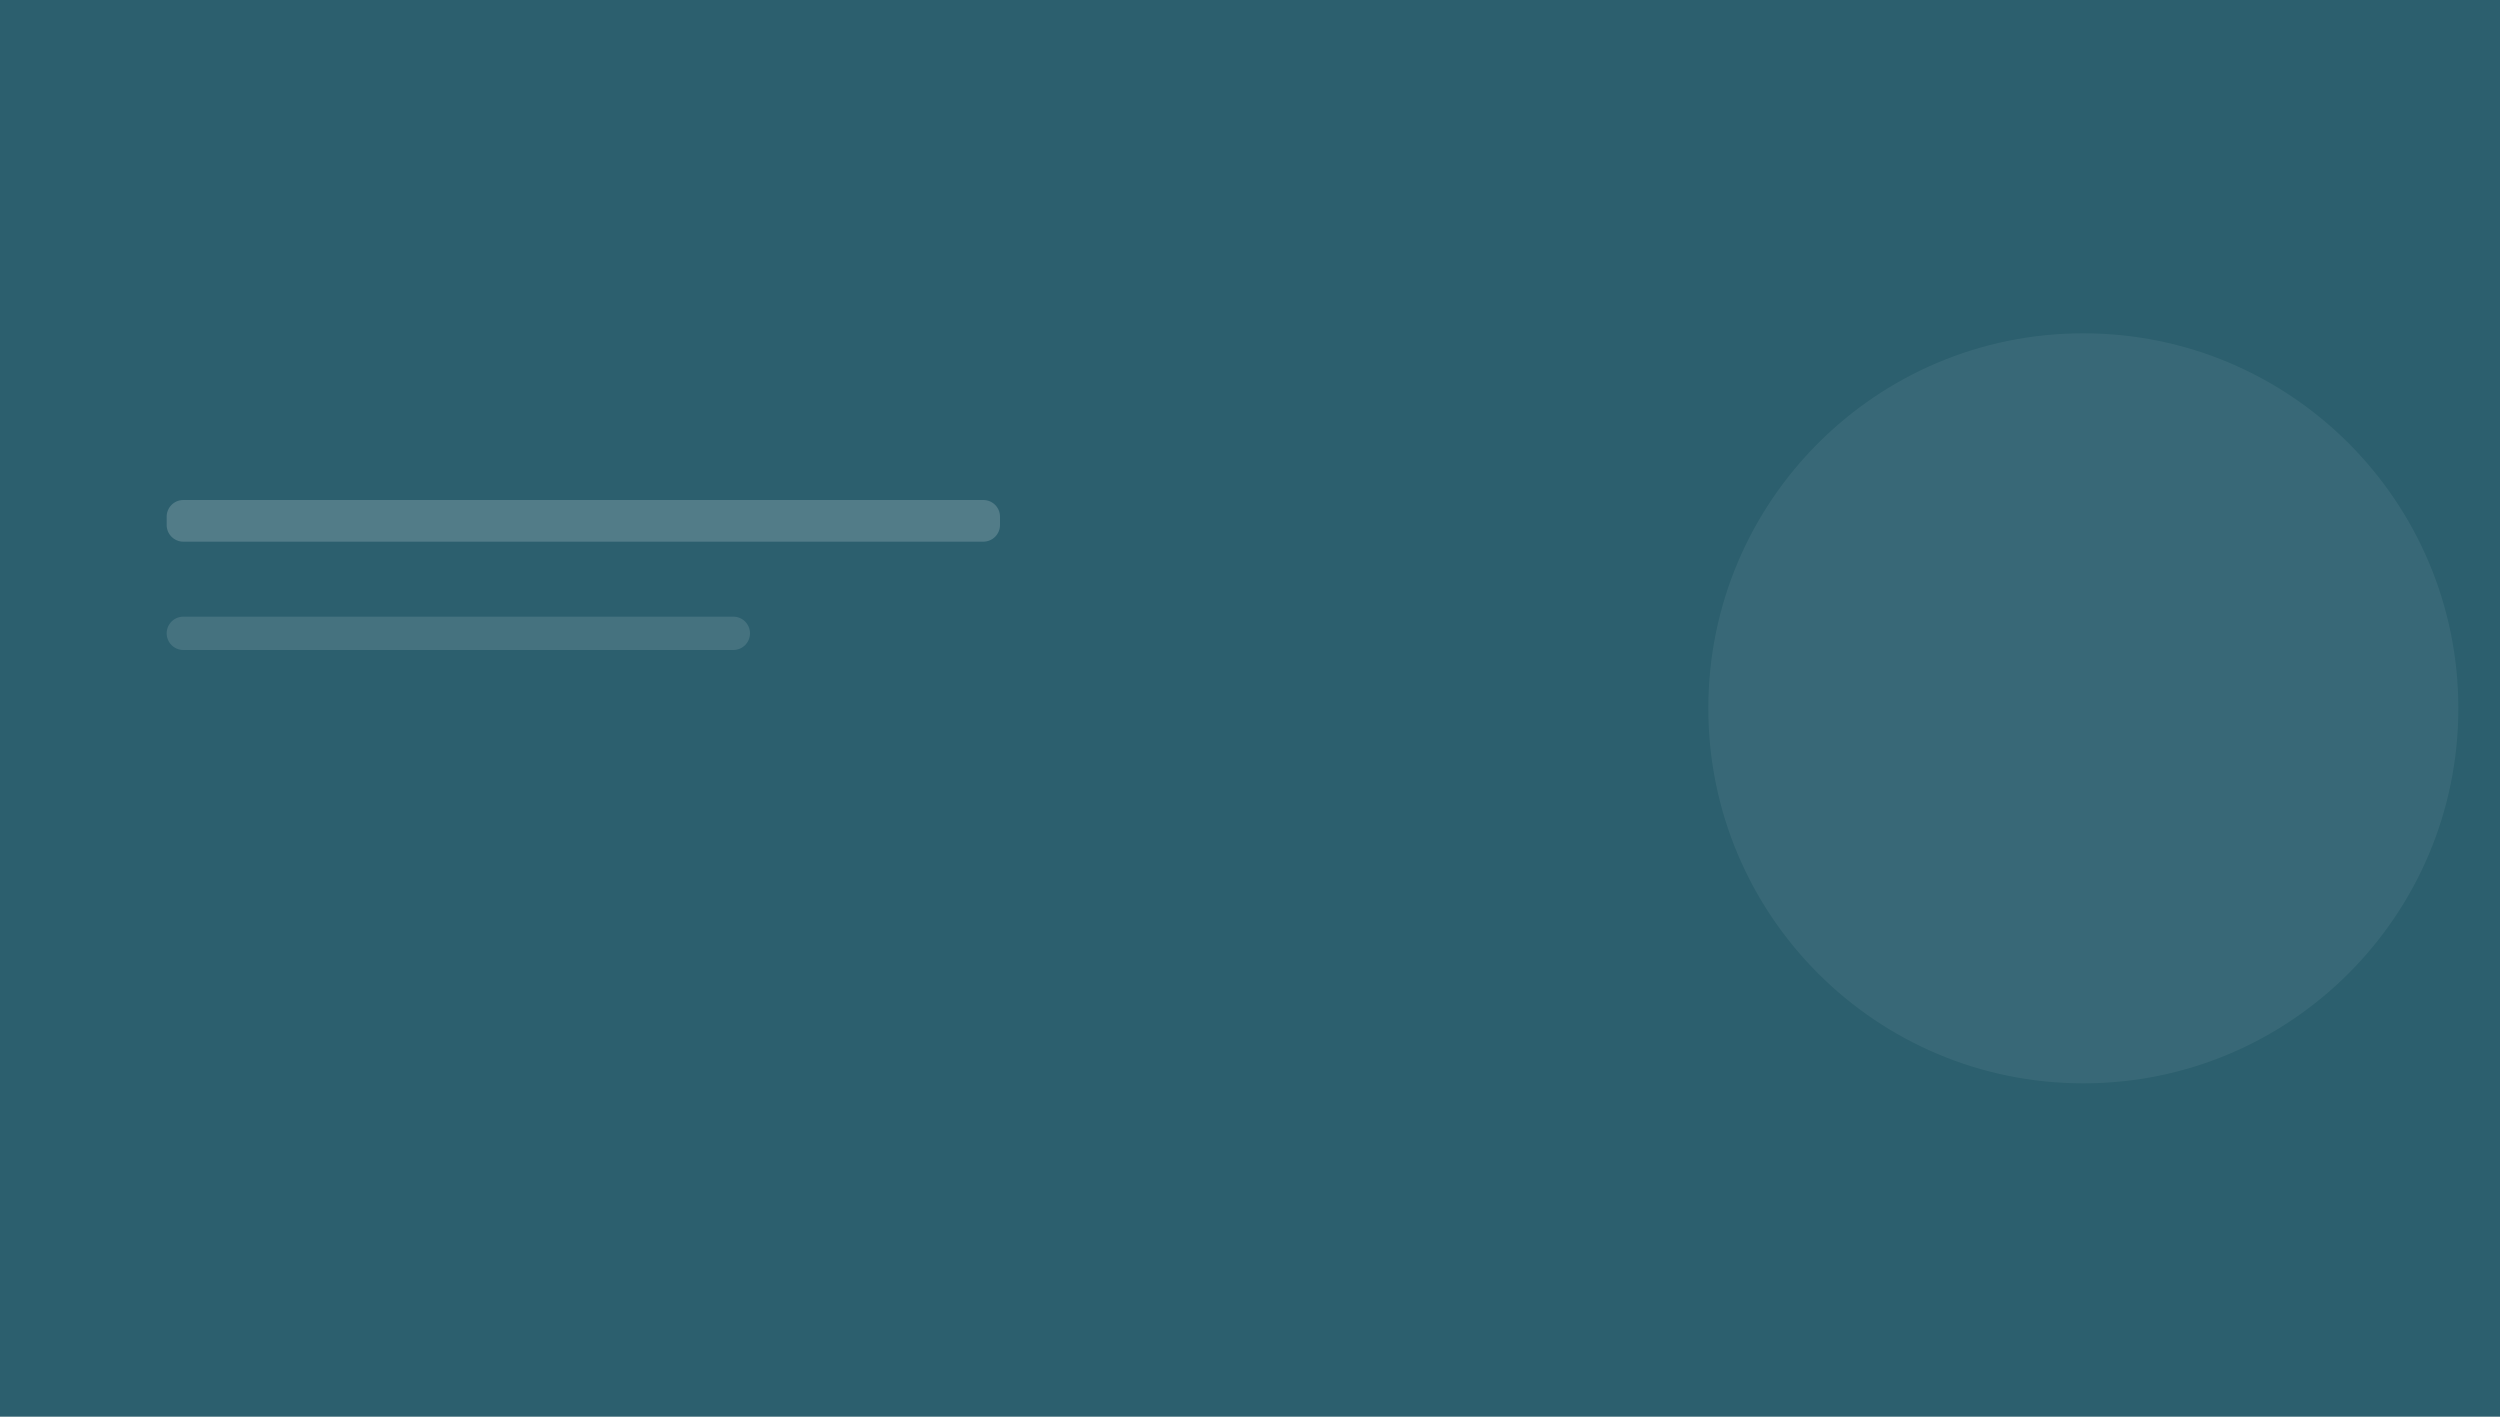
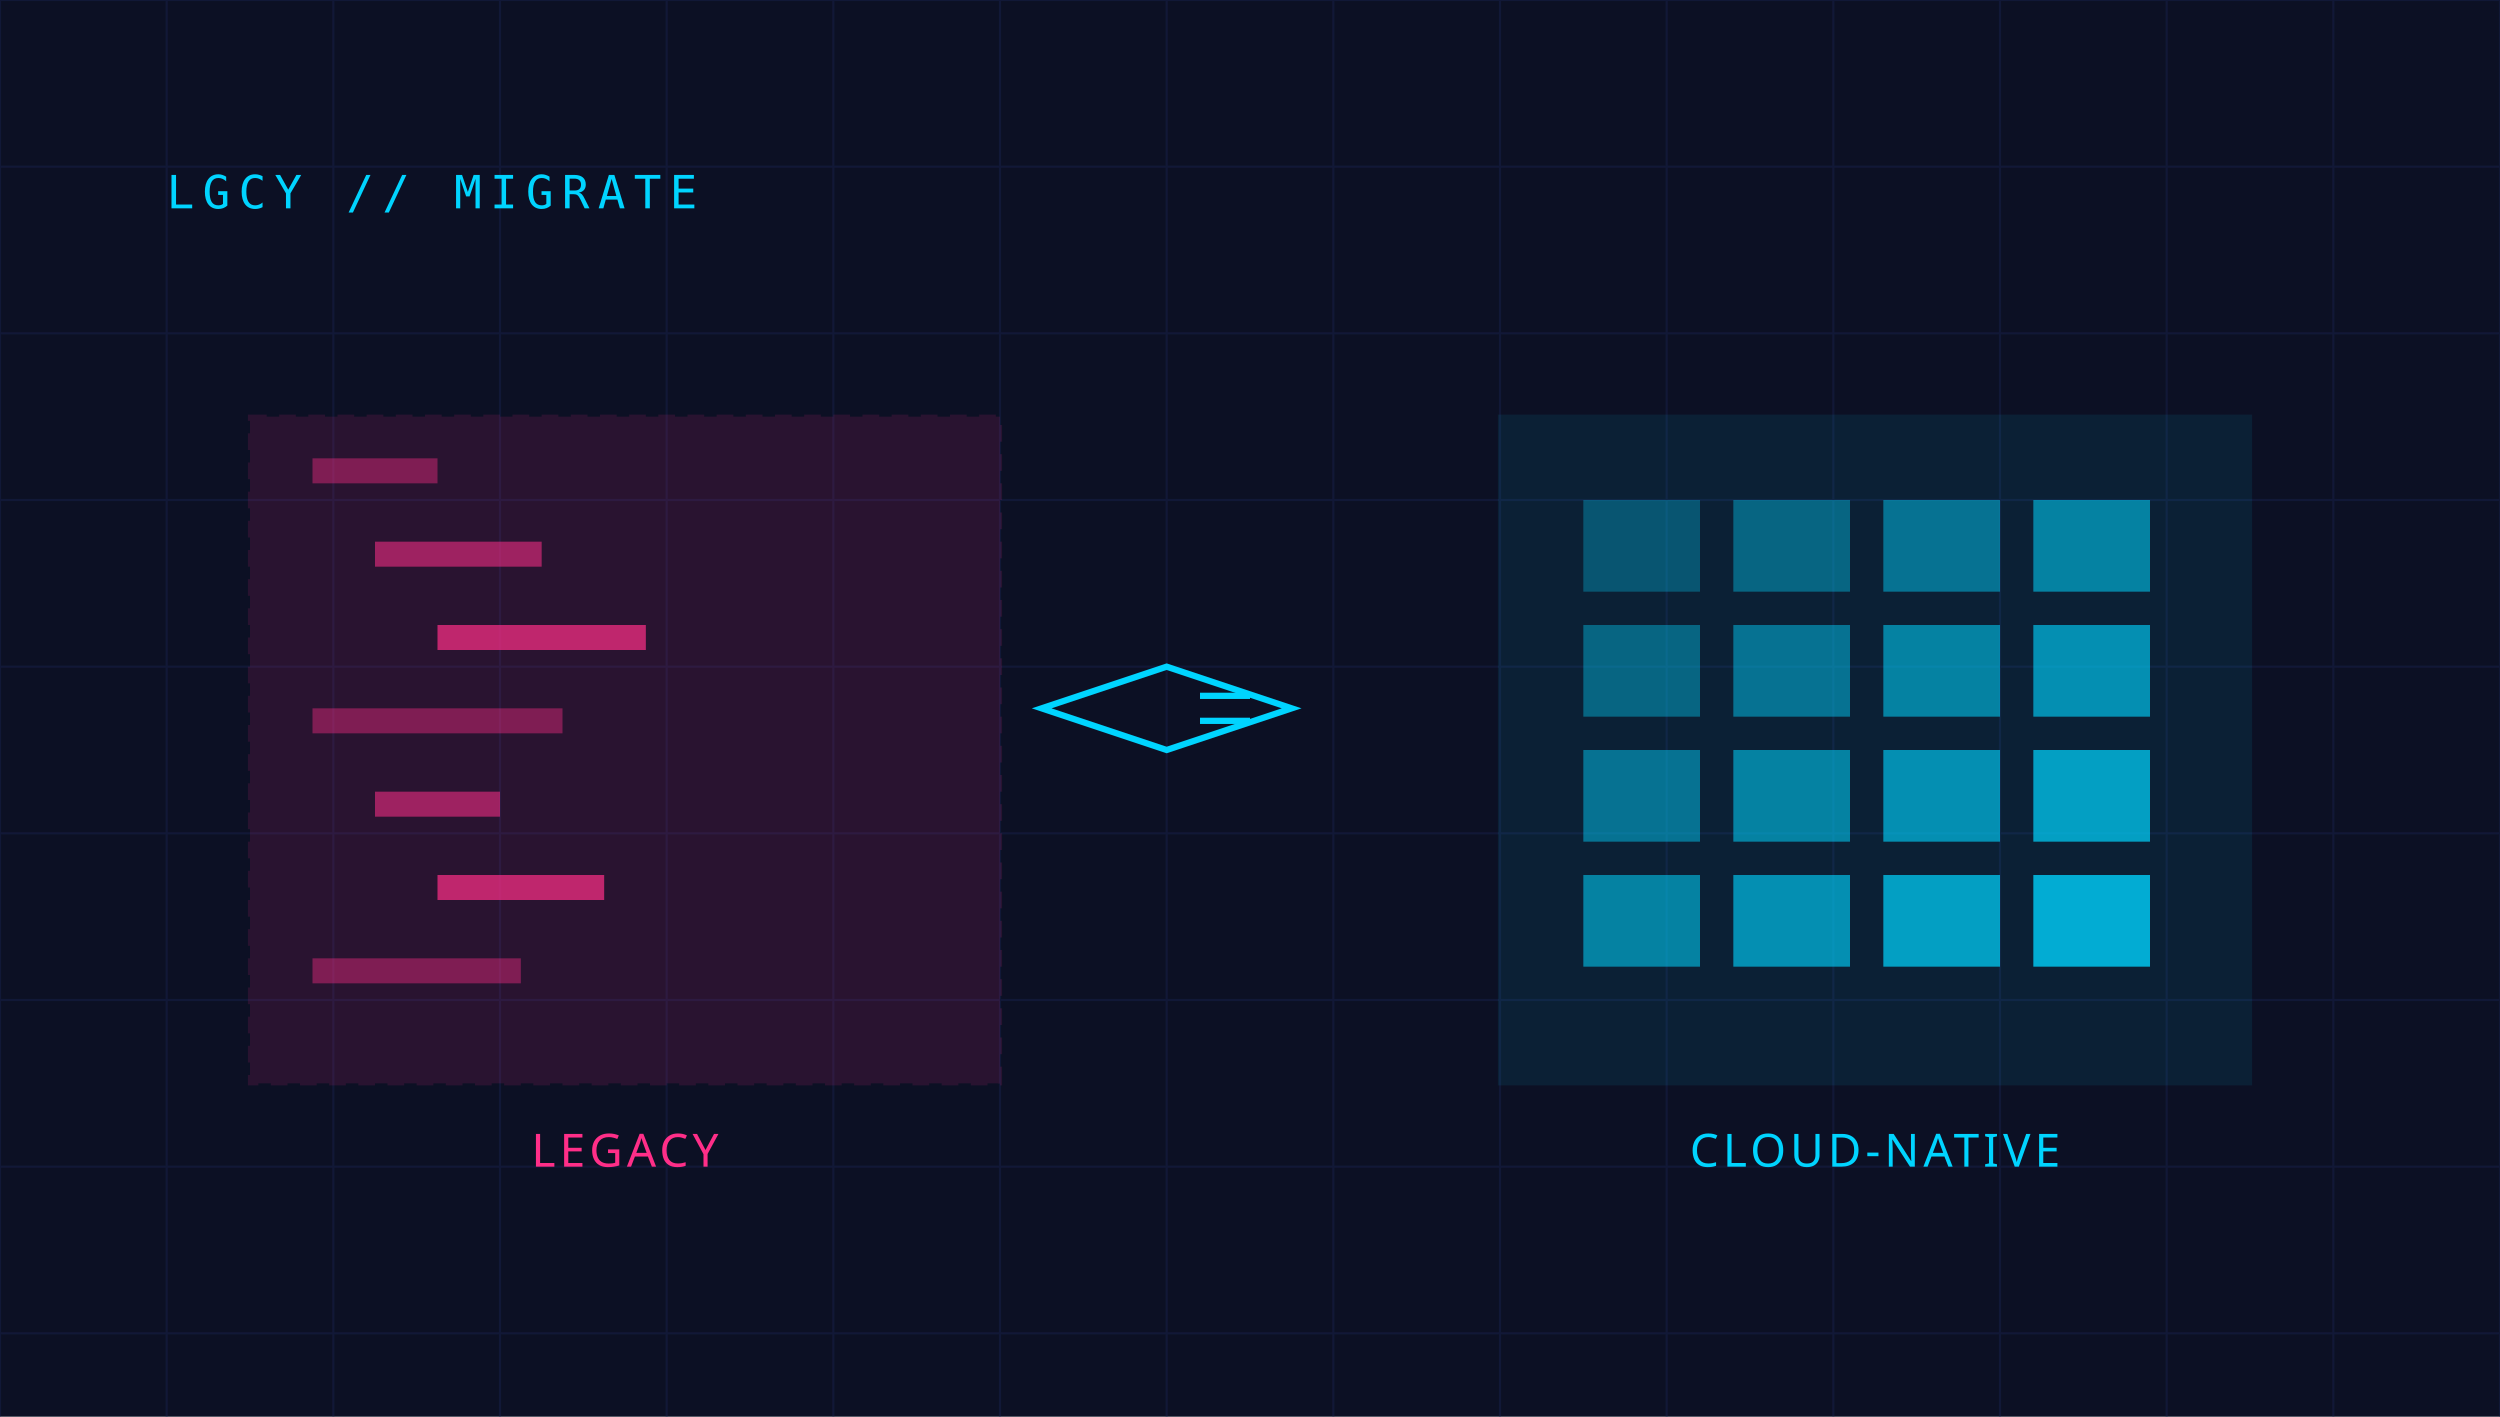
<svg xmlns="http://www.w3.org/2000/svg" width="600" height="340" viewBox="0 0 600 340">
-   <rect width="600" height="340" fill="#2c5f6e" />
-   <rect x="40" y="120" width="200" height="10" rx="4" fill="#ffffff" opacity="0.18" />
-   <rect x="40" y="148" width="140" height="8" rx="4" fill="#ffffff" opacity="0.12" />
-   <circle cx="500" cy="170" r="90" fill="#ffffff" opacity="0.06" />
+   <rect width="600" height="340" fill="#0c1024" />
+   <g stroke="#1a2452" stroke-width="0.5" opacity="0.4">
+     <line x1="0" y1="0" x2="0" y2="340" />
+     <line x1="40" y1="0" x2="40" y2="340" />
+     <line x1="80" y1="0" x2="80" y2="340" />
+     <line x1="120" y1="0" x2="120" y2="340" />
+     <line x1="160" y1="0" x2="160" y2="340" />
+     <line x1="200" y1="0" x2="200" y2="340" />
+     <line x1="240" y1="0" x2="240" y2="340" />
+     <line x1="280" y1="0" x2="280" y2="340" />
+     <line x1="320" y1="0" x2="320" y2="340" />
+     <line x1="360" y1="0" x2="360" y2="340" />
+     <line x1="400" y1="0" x2="400" y2="340" />
+     <line x1="440" y1="0" x2="440" y2="340" />
+     <line x1="480" y1="0" x2="480" y2="340" />
+     <line x1="520" y1="0" x2="520" y2="340" />
+     <line x1="560" y1="0" x2="560" y2="340" />
+     <line x1="600" y1="0" x2="600" y2="340" />
+     <line x1="0" y1="0" x2="600" y2="0" />
+     <line x1="0" y1="40" x2="600" y2="40" />
+     <line x1="0" y1="80" x2="600" y2="80" />
+     <line x1="0" y1="120" x2="600" y2="120" />
+     <line x1="0" y1="160" x2="600" y2="160" />
+     <line x1="0" y1="200" x2="600" y2="200" />
+     <line x1="0" y1="240" x2="600" y2="240" />
+     <line x1="0" y1="280" x2="600" y2="280" />
+     <line x1="0" y1="320" x2="600" y2="320" />
+     <line x1="0" y1="360" x2="600" y2="360" />
+   </g>
+   <text x="40" y="50" font-family="JetBrains Mono, monospace" font-size="11" fill="#00d4ff" letter-spacing="2">LGCY // MIGRATE</text>
+   <g>
+     <rect x="60" y="100" width="180" height="160" fill="#ff2e88" opacity="0.12" stroke="#ff2e88" stroke-width="1" stroke-dasharray="4 3" />
+     <rect x="75" y="110" width="30" height="6" fill="#ff2e88" opacity="0.4" />
+     <rect x="90" y="130" width="40" height="6" fill="#ff2e88" opacity="0.55" />
+     <rect x="105" y="150" width="50" height="6" fill="#ff2e88" opacity="0.7" />
+     <rect x="75" y="170" width="60" height="6" fill="#ff2e88" opacity="0.4" />
+     <rect x="90" y="190" width="30" height="6" fill="#ff2e88" opacity="0.55" />
+     <rect x="105" y="210" width="40" height="6" fill="#ff2e88" opacity="0.7" />
+     <rect x="75" y="230" width="50" height="6" fill="#ff2e88" opacity="0.4" />
+     <text x="150" y="280" text-anchor="middle" font-family="JetBrains Mono" font-size="11" fill="#ff2e88" letter-spacing="1">LEGACY</text>
+   </g>
+   <g transform="translate(280, 170)">
+     <path d="M 0 -10 L 30 0 L 0 10 L -30 0 Z" fill="none" stroke="#00d4ff" stroke-width="1.5" />
+     <path d="M 8 -3 L 20 -3 M 8 3 L 20 3" stroke="#00d4ff" stroke-width="1.5" />
+   </g>
+   <g>
+     <rect x="360" y="100" width="180" height="160" fill="#00d4ff" opacity="0.08" stroke="#00d4ff" stroke-width="1" />
+     <rect x="380" y="120" width="28" height="22" fill="#00d4ff" opacity="0.3" />
+     <rect x="416" y="120" width="28" height="22" fill="#00d4ff" opacity="0.38" />
+     <rect x="452" y="120" width="28" height="22" fill="#00d4ff" opacity="0.46" />
+     <rect x="488" y="120" width="28" height="22" fill="#00d4ff" opacity="0.54" />
+     <rect x="380" y="150" width="28" height="22" fill="#00d4ff" opacity="0.38" />
+     <rect x="416" y="150" width="28" height="22" fill="#00d4ff" opacity="0.46" />
+     <rect x="452" y="150" width="28" height="22" fill="#00d4ff" opacity="0.54" />
+     <rect x="488" y="150" width="28" height="22" fill="#00d4ff" opacity="0.62" />
+     <rect x="380" y="180" width="28" height="22" fill="#00d4ff" opacity="0.46" />
+     <rect x="416" y="180" width="28" height="22" fill="#00d4ff" opacity="0.54" />
+     <rect x="452" y="180" width="28" height="22" fill="#00d4ff" opacity="0.62" />
+     <rect x="488" y="180" width="28" height="22" fill="#00d4ff" opacity="0.7" />
+     <rect x="380" y="210" width="28" height="22" fill="#00d4ff" opacity="0.54" />
+     <rect x="416" y="210" width="28" height="22" fill="#00d4ff" opacity="0.62" />
+     <rect x="452" y="210" width="28" height="22" fill="#00d4ff" opacity="0.7" />
+     <rect x="488" y="210" width="28" height="22" fill="#00d4ff" opacity="0.78" />
+     <text x="450" y="280" text-anchor="middle" font-family="JetBrains Mono" font-size="11" fill="#00d4ff" letter-spacing="1">CLOUD-NATIVE</text>
+   </g>
</svg>
